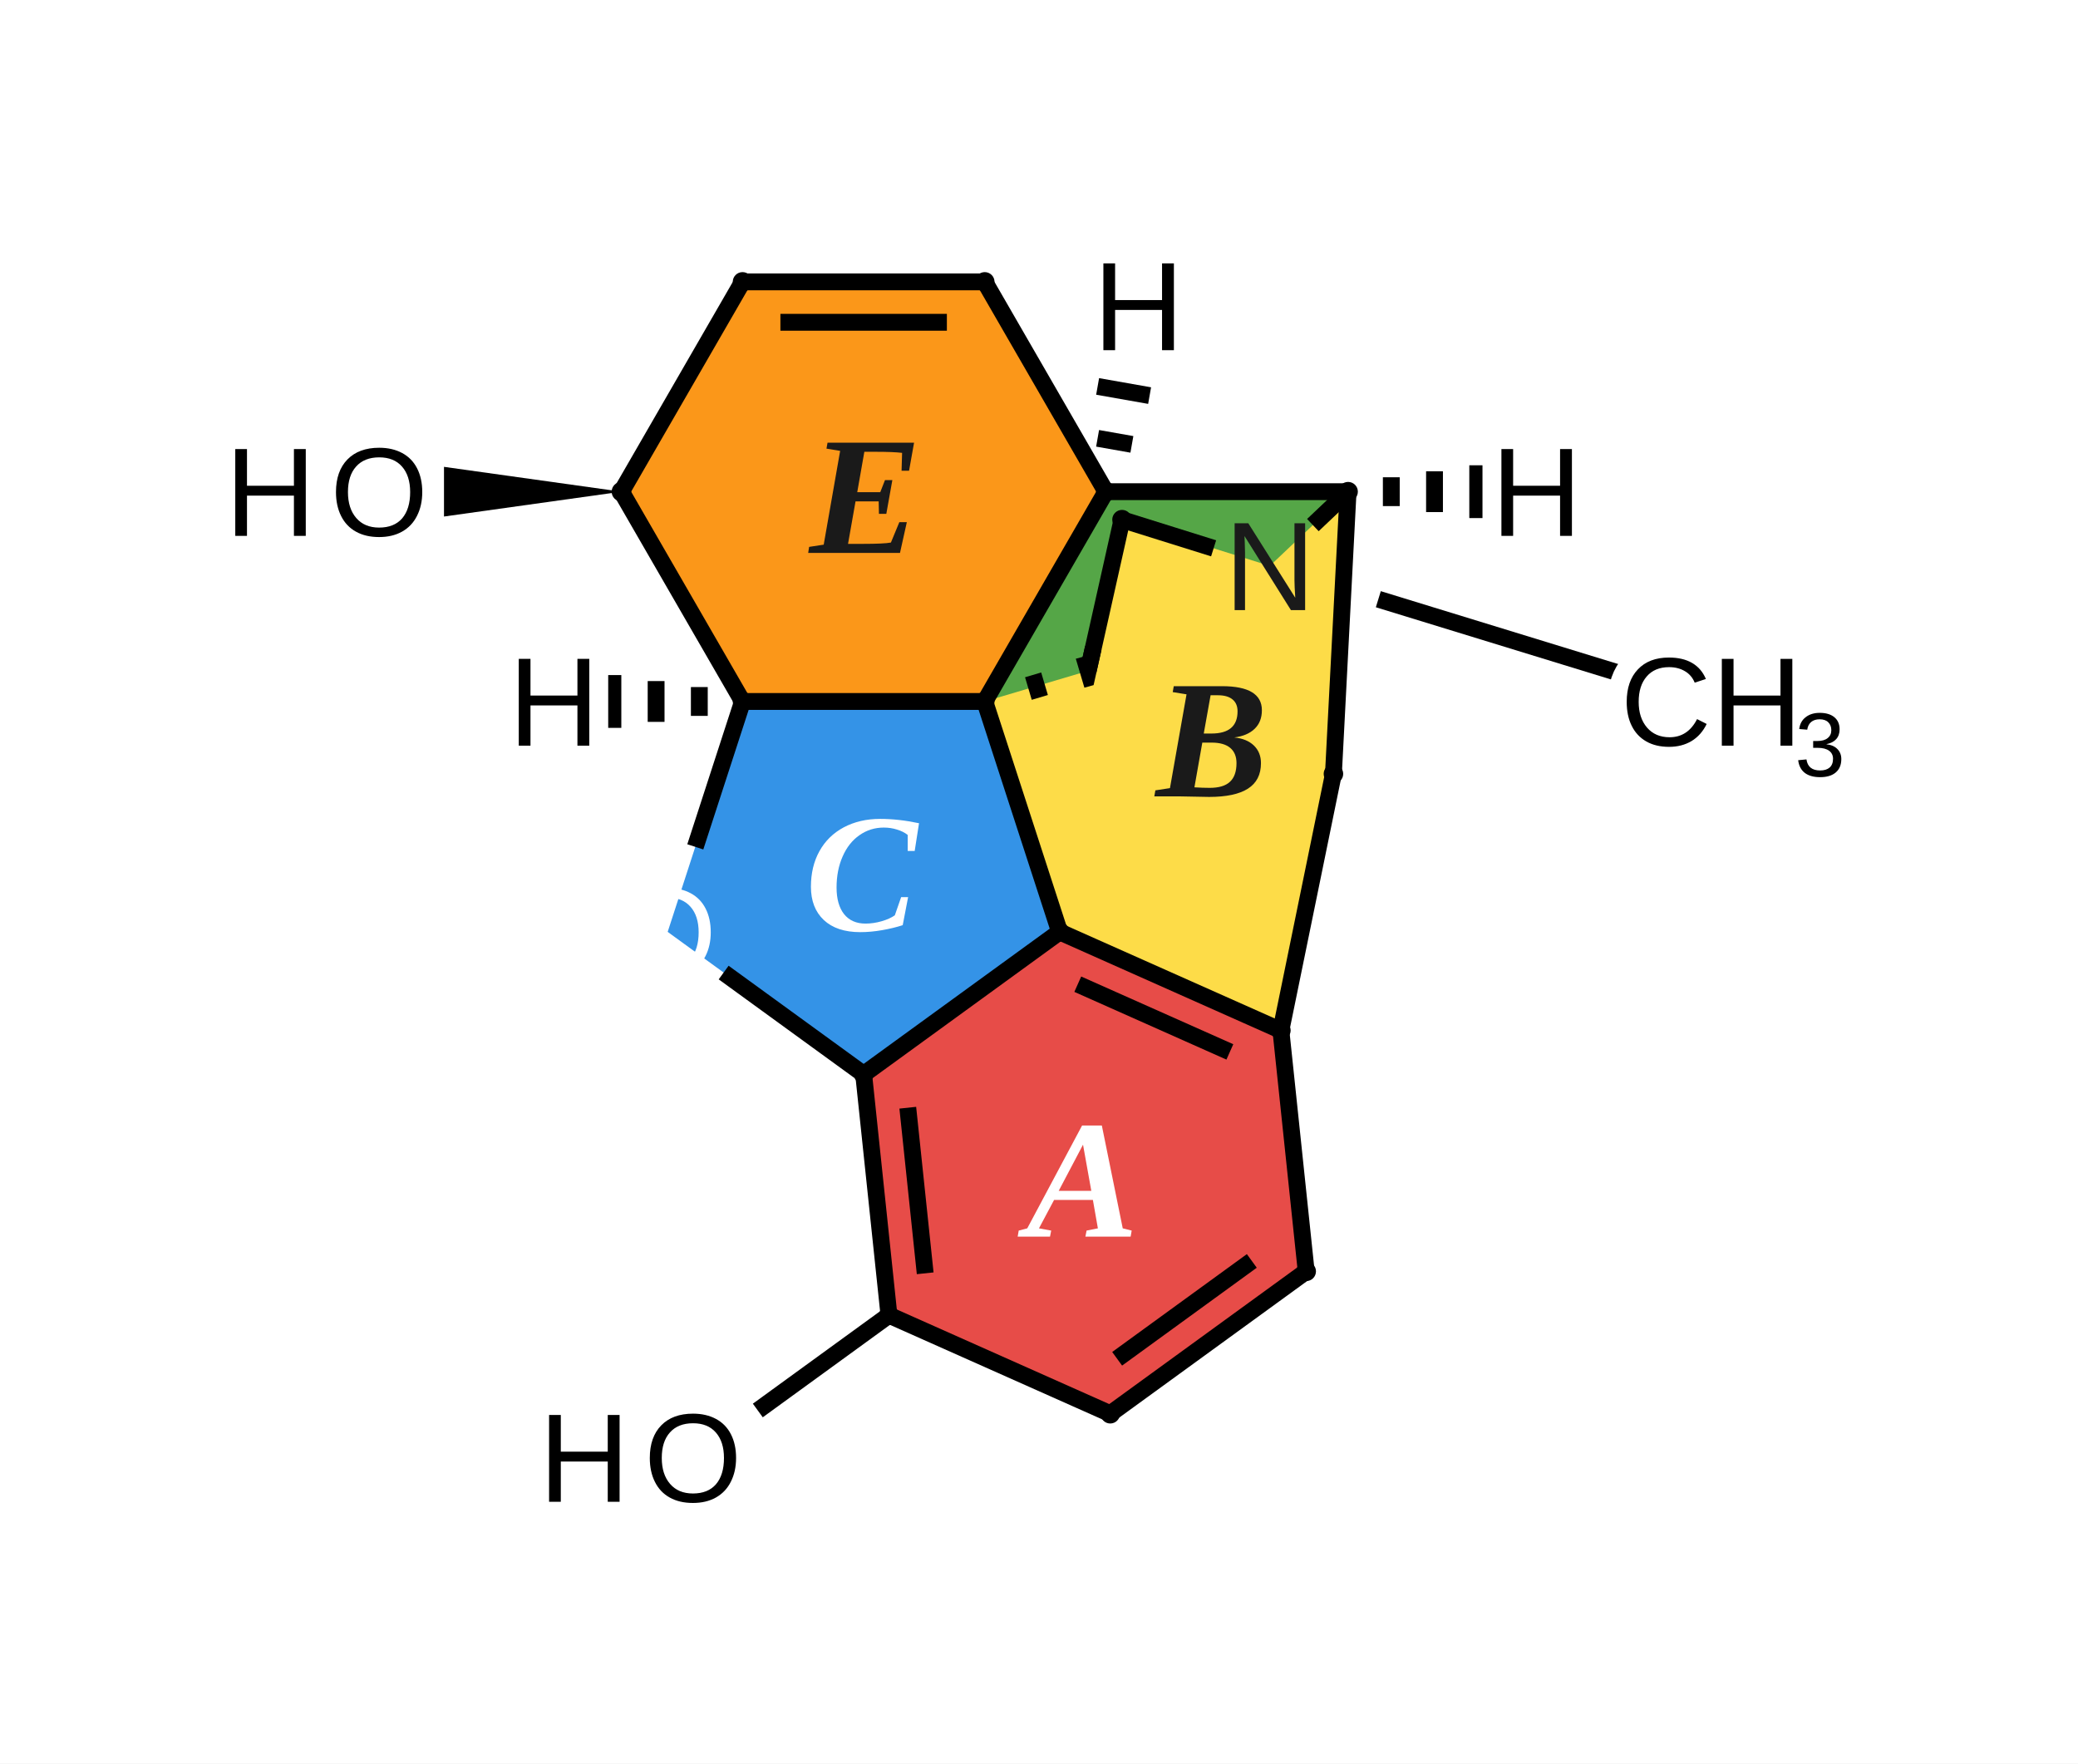
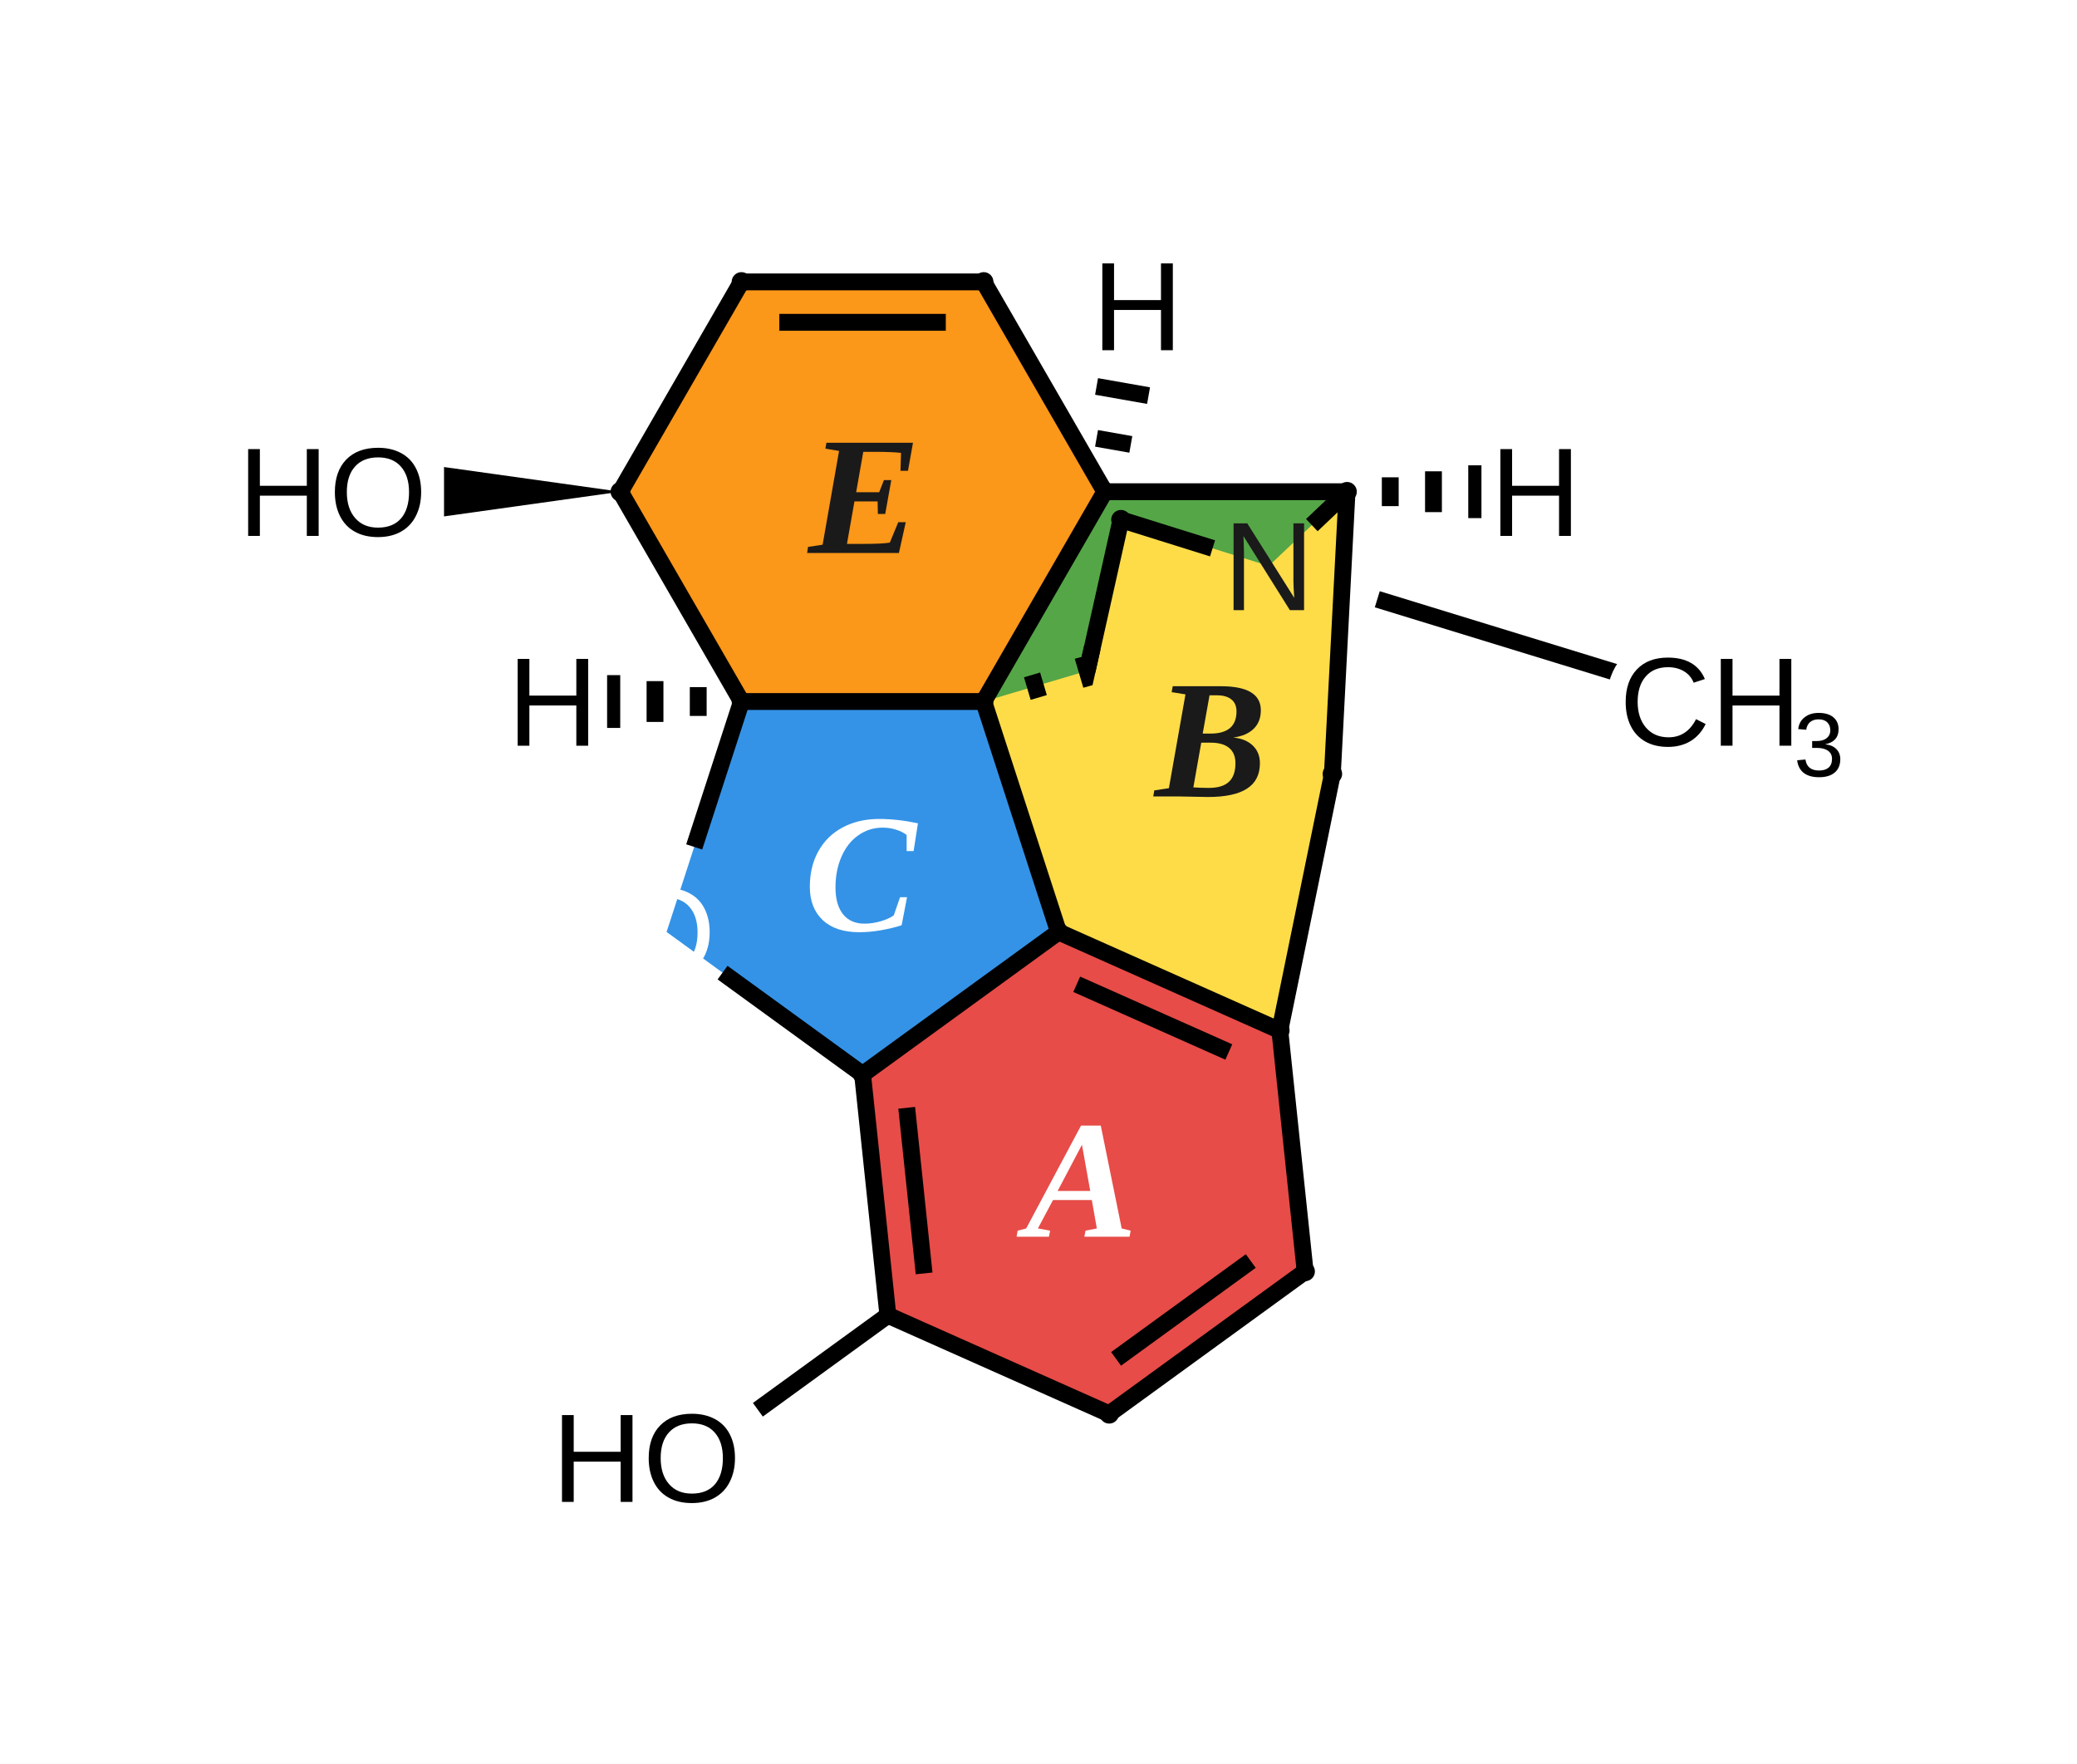
- <svg xmlns="http://www.w3.org/2000/svg" width="246.882" height="209.503" viewBox="283.809 424.681 246.882 209.503" role="img" aria-label="morphine">
-   <rect x="283.809" y="424.681" width="246.882" height="209.503" fill="#ffffff" />
+ <svg xmlns="http://www.w3.org/2000/svg" width="246.747" height="209.503" viewBox="283.944 424.681 246.747 209.503" role="img" aria-label="morphine">
+   <rect x="283.944" y="424.681" width="246.747" height="209.503" fill="#ffffff" />
  <path data-object-id="ring-fill-mol_clipboard_001-B" data-layer-index="0" data-object-type="graphic" d="M 443.973 483.09 L 415.195 483.09 L 400.805 508.012 L 409.698 535.383 L 435.988 547.088 L 442.231 516.611 Z" stroke="#fdd835" stroke-opacity="0" stroke-width="0.5" stroke-linecap="round" stroke-linejoin="round" stroke-miterlimit="4" fill="#fdd835" fill-opacity="0.9" />
  <path data-object-id="mol_clipboard_001" data-layer-index="1" data-object-type="molecule" data-chem-primitive="connected-carbon-chain" data-atom-count="24" data-bond-count="28" data-style-preset-id="chemdraft.synthetic" data-molecule-fill="true" data-molecule-fill-ring="true" data-ring-key="b1|b2|b20|b3|b4|b5" d="M 434.676 491.908 L 417.113 486.413 L 413.092 504.369 L 400.805 508.012 L 415.195 483.09 L 443.973 483.09 Z" fill="#43a047" fill-opacity="0.9" stroke="none" pointer-events="none" />
  <path data-object-id="mol_clipboard_001" data-layer-index="1" data-object-type="molecule" data-chem-primitive="connected-carbon-chain" data-atom-count="24" data-bond-count="28" data-style-preset-id="chemdraft.synthetic" data-molecule-fill="true" data-molecule-fill-ring="true" data-ring-key="b10|b11|b12|b24|b8|b9" d="M 435.988 547.088 L 438.996 575.709 L 415.715 592.625 L 389.424 580.918 L 386.416 552.299 L 409.698 535.383 Z" fill="#e53935" fill-opacity="0.9" stroke="none" pointer-events="none" />
  <path data-object-id="mol_clipboard_001" data-layer-index="1" data-object-type="molecule" data-chem-primitive="connected-carbon-chain" data-atom-count="24" data-bond-count="28" data-style-preset-id="chemdraft.synthetic" data-molecule-fill="true" data-molecule-fill-ring="true" data-ring-key="b14|b15|b21|b22|b9" d="M 409.698 535.383 L 386.416 552.299 L 363.134 535.383 L 372.027 508.012 L 400.805 508.012 Z" fill="#1e88e5" fill-opacity="0.9" stroke="none" pointer-events="none" />
  <path data-object-id="mol_clipboard_001" data-layer-index="1" data-object-type="molecule" data-chem-primitive="connected-carbon-chain" data-atom-count="24" data-bond-count="28" data-style-preset-id="chemdraft.synthetic" data-molecule-fill="true" data-molecule-fill-ring="true" data-ring-key="b16|b17|b18|b22|b23|b4" d="M 400.805 508.012 L 372.027 508.012 L 357.638 483.09 L 372.027 458.166 L 400.805 458.166 L 415.195 483.09 Z" fill="#fb8c00" fill-opacity="0.9" stroke="none" pointer-events="none" />
  <g data-object-id="mol_clipboard_001" data-layer-index="1" data-object-type="molecule" data-chem-primitive="connected-carbon-chain" data-atom-count="24" data-bond-count="28" data-style-preset-id="chemdraft.synthetic" data-bond-layer-id="b0">
    <line data-bond-id="b0" data-bond-order="single" data-bond-segment="primary" x1="475.841" y1="504.544" x2="447.565" y2="495.864" stroke="#000000" stroke-width="2" stroke-linecap="butt" />
  </g>
  <g data-object-id="mol_clipboard_001" data-layer-index="1" data-object-type="molecule" data-chem-primitive="connected-carbon-chain" data-atom-count="24" data-bond-count="28" data-style-preset-id="chemdraft.synthetic" data-bond-layer-id="b1">
    <line data-bond-id="b1" data-bond-order="single" data-bond-segment="primary" x1="427.995" y1="489.818" x2="417.113" y2="486.413" stroke="#000000" stroke-width="2" stroke-linecap="butt" />
  </g>
  <g data-object-id="mol_clipboard_001" data-layer-index="1" data-object-type="molecule" data-chem-primitive="connected-carbon-chain" data-atom-count="24" data-bond-count="28" data-style-preset-id="chemdraft.synthetic" data-bond-layer-id="b2">
    <line data-bond-id="b2" data-bond-order="single" data-bond-segment="primary" x1="417.113" y1="486.413" x2="413.092" y2="504.369" stroke="#000000" stroke-width="2" stroke-linecap="butt" />
  </g>
  <g data-object-id="mol_clipboard_001" data-layer-index="1" data-object-type="molecule" data-chem-primitive="connected-carbon-chain" data-atom-count="24" data-bond-count="28" data-style-preset-id="chemdraft.synthetic" data-bond-layer-id="b3">
    <g data-bond-id="b3" data-bond-order="single" data-bond-segment="primary" data-bond-style="hashed">
      <line data-bond-hash-index="0" x1="407.346" y1="507.53" x2="406.551" y2="504.851" stroke="#000000" stroke-width="2" stroke-linecap="butt" />
      <polygon data-bond-hash-index="1" points="412.643,506.373 413.736,506.069 414.678,501.861 412.727,501.424 412.438,502.715 411.623,502.933" fill="#000000" stroke="none" />
    </g>
  </g>
  <g data-object-id="mol_clipboard_001" data-layer-index="1" data-object-type="molecule" data-chem-primitive="connected-carbon-chain" data-atom-count="24" data-bond-count="28" data-style-preset-id="chemdraft.synthetic" data-bond-layer-id="b4">
    <line data-bond-id="b4" data-bond-order="single" data-bond-segment="primary" x1="400.805" y1="508.012" x2="415.195" y2="483.09" stroke="#000000" stroke-width="2" stroke-linecap="butt" />
  </g>
  <g data-object-id="mol_clipboard_001" data-layer-index="1" data-object-type="molecule" data-chem-primitive="connected-carbon-chain" data-atom-count="24" data-bond-count="28" data-style-preset-id="chemdraft.synthetic" data-bond-layer-id="b5">
    <line data-bond-id="b5" data-bond-order="single" data-bond-segment="primary" x1="415.195" y1="483.09" x2="443.973" y2="483.09" stroke="#000000" stroke-width="2" stroke-linecap="butt" />
  </g>
  <g data-object-id="mol_clipboard_001" data-layer-index="1" data-object-type="molecule" data-chem-primitive="connected-carbon-chain" data-atom-count="24" data-bond-count="28" data-style-preset-id="chemdraft.synthetic" data-bond-layer-id="b6">
    <line data-bond-id="b6" data-bond-order="single" data-bond-segment="primary" x1="443.973" y1="483.09" x2="442.231" y2="516.611" stroke="#000000" stroke-width="2" stroke-linecap="butt" />
  </g>
  <g data-object-id="mol_clipboard_001" data-layer-index="1" data-object-type="molecule" data-chem-primitive="connected-carbon-chain" data-atom-count="24" data-bond-count="28" data-style-preset-id="chemdraft.synthetic" data-bond-layer-id="b7">
    <line data-bond-id="b7" data-bond-order="single" data-bond-segment="primary" x1="442.231" y1="516.611" x2="435.988" y2="547.088" stroke="#000000" stroke-width="2" stroke-linecap="butt" />
  </g>
  <g data-object-id="mol_clipboard_001" data-layer-index="1" data-object-type="molecule" data-chem-primitive="connected-carbon-chain" data-atom-count="24" data-bond-count="28" data-style-preset-id="chemdraft.synthetic" data-bond-layer-id="b8">
    <line data-bond-id="b8" data-bond-order="double" data-bond-segment="primary" data-double-bond-side="right" x1="435.988" y1="547.088" x2="409.698" y2="535.383" stroke="#000000" stroke-width="2" stroke-linecap="butt" />
    <line data-bond-id="b8" data-bond-order="double" data-bond-segment="secondary" data-double-bond-side="right" x1="429.925" y1="549.642" x2="411.857" y2="541.598" stroke="#000000" stroke-width="2" stroke-linecap="butt" />
  </g>
  <g data-object-id="mol_clipboard_001" data-layer-index="1" data-object-type="molecule" data-chem-primitive="connected-carbon-chain" data-atom-count="24" data-bond-count="28" data-style-preset-id="chemdraft.synthetic" data-bond-layer-id="b9">
    <line data-bond-id="b9" data-bond-order="single" data-bond-segment="primary" x1="409.698" y1="535.383" x2="386.416" y2="552.299" stroke="#000000" stroke-width="2" stroke-linecap="butt" />
  </g>
  <g data-object-id="mol_clipboard_001" data-layer-index="1" data-object-type="molecule" data-chem-primitive="connected-carbon-chain" data-atom-count="24" data-bond-count="28" data-style-preset-id="chemdraft.synthetic" data-bond-layer-id="b10">
    <line data-bond-id="b10" data-bond-order="double" data-bond-segment="primary" data-double-bond-side="right" x1="386.416" y1="552.299" x2="389.424" y2="580.918" stroke="#000000" stroke-width="2" stroke-linecap="butt" />
    <line data-bond-id="b10" data-bond-order="double" data-bond-segment="secondary" data-double-bond-side="right" x1="391.66" y1="556.272" x2="393.728" y2="575.941" stroke="#000000" stroke-width="2" stroke-linecap="butt" />
  </g>
  <g data-object-id="mol_clipboard_001" data-layer-index="1" data-object-type="molecule" data-chem-primitive="connected-carbon-chain" data-atom-count="24" data-bond-count="28" data-style-preset-id="chemdraft.synthetic" data-bond-layer-id="b11">
    <line data-bond-id="b11" data-bond-order="single" data-bond-segment="primary" x1="389.424" y1="580.918" x2="415.715" y2="592.625" stroke="#000000" stroke-width="2" stroke-linecap="butt" />
  </g>
  <g data-object-id="mol_clipboard_001" data-layer-index="1" data-object-type="molecule" data-chem-primitive="connected-carbon-chain" data-atom-count="24" data-bond-count="28" data-style-preset-id="chemdraft.synthetic" data-bond-layer-id="b12">
    <line data-bond-id="b12" data-bond-order="double" data-bond-segment="primary" data-double-bond-side="right" x1="415.715" y1="592.625" x2="438.996" y2="575.709" stroke="#000000" stroke-width="2" stroke-linecap="butt" />
    <line data-bond-id="b12" data-bond-order="double" data-bond-segment="secondary" data-double-bond-side="right" x1="416.534" y1="586.097" x2="432.534" y2="574.471" stroke="#000000" stroke-width="2" stroke-linecap="butt" />
  </g>
  <g data-object-id="mol_clipboard_001" data-layer-index="1" data-object-type="molecule" data-chem-primitive="connected-carbon-chain" data-atom-count="24" data-bond-count="28" data-style-preset-id="chemdraft.synthetic" data-bond-layer-id="b13">
-     <line data-bond-id="b13" data-bond-order="single" data-bond-segment="primary" x1="389.424" y1="580.918" x2="373.843" y2="592.239" stroke="#000000" stroke-width="2" stroke-linecap="butt" />
+     <line data-bond-id="b13" data-bond-order="single" data-bond-segment="primary" x1="389.424" y1="580.918" x2="373.978" y2="592.141" stroke="#000000" stroke-width="2" stroke-linecap="butt" />
  </g>
  <g data-object-id="mol_clipboard_001" data-layer-index="1" data-object-type="molecule" data-chem-primitive="connected-carbon-chain" data-atom-count="24" data-bond-count="28" data-style-preset-id="chemdraft.synthetic" data-bond-layer-id="b14">
    <line data-bond-id="b14" data-bond-order="single" data-bond-segment="primary" x1="386.416" y1="552.299" x2="369.784" y2="540.214" stroke="#000000" stroke-width="2" stroke-linecap="butt" />
  </g>
  <g data-object-id="mol_clipboard_001" data-layer-index="1" data-object-type="molecule" data-chem-primitive="connected-carbon-chain" data-atom-count="24" data-bond-count="28" data-style-preset-id="chemdraft.synthetic" data-bond-layer-id="b15">
    <line data-bond-id="b15" data-bond-order="single" data-bond-segment="primary" x1="372.027" y1="508.012" x2="366.416" y2="525.283" stroke="#000000" stroke-width="2" stroke-linecap="butt" />
  </g>
  <g data-object-id="mol_clipboard_001" data-layer-index="1" data-object-type="molecule" data-chem-primitive="connected-carbon-chain" data-atom-count="24" data-bond-count="28" data-style-preset-id="chemdraft.synthetic" data-bond-layer-id="b16">
    <line data-bond-id="b16" data-bond-order="single" data-bond-segment="primary" x1="372.027" y1="508.012" x2="357.638" y2="483.09" stroke="#000000" stroke-width="2" stroke-linecap="butt" />
  </g>
  <g data-object-id="mol_clipboard_001" data-layer-index="1" data-object-type="molecule" data-chem-primitive="connected-carbon-chain" data-atom-count="24" data-bond-count="28" data-style-preset-id="chemdraft.synthetic" data-bond-layer-id="b17">
    <line data-bond-id="b17" data-bond-order="single" data-bond-segment="primary" x1="357.638" y1="483.09" x2="372.027" y2="458.166" stroke="#000000" stroke-width="2" stroke-linecap="butt" />
  </g>
  <g data-object-id="mol_clipboard_001" data-layer-index="1" data-object-type="molecule" data-chem-primitive="connected-carbon-chain" data-atom-count="24" data-bond-count="28" data-style-preset-id="chemdraft.synthetic" data-bond-layer-id="b18">
    <line data-bond-id="b18" data-bond-order="double" data-bond-segment="primary" data-double-bond-side="left" x1="372.027" y1="458.166" x2="400.805" y2="458.166" stroke="#000000" stroke-width="2" stroke-linecap="butt" />
    <line data-bond-id="b18" data-bond-order="double" data-bond-segment="secondary" data-double-bond-side="left" x1="376.527" y1="462.966" x2="396.305" y2="462.966" stroke="#000000" stroke-width="2" stroke-linecap="butt" />
  </g>
  <g data-object-id="mol_clipboard_001" data-layer-index="1" data-object-type="molecule" data-chem-primitive="connected-carbon-chain" data-atom-count="24" data-bond-count="28" data-style-preset-id="chemdraft.synthetic" data-bond-layer-id="b19">
-     <polygon data-bond-id="b19" data-bond-order="single" data-bond-segment="primary" data-bond-style="wedge" points="357.638,483.09 336.559,480.139 336.559,486.041" fill="#000000" stroke="none" />
+     <polygon data-bond-id="b19" data-bond-order="single" data-bond-segment="primary" data-bond-style="wedge" points="357.638,483.09 336.694,480.158 336.694,486.022" fill="#000000" stroke="none" />
  </g>
  <g data-object-id="mol_clipboard_001" data-layer-index="1" data-object-type="molecule" data-chem-primitive="connected-carbon-chain" data-atom-count="24" data-bond-count="28" data-style-preset-id="chemdraft.synthetic" data-bond-layer-id="b20">
    <line data-bond-id="b20" data-bond-order="single" data-bond-segment="primary" x1="443.973" y1="483.09" x2="439.789" y2="487.058" stroke="#000000" stroke-width="2" stroke-linecap="butt" />
  </g>
  <g data-object-id="mol_clipboard_001" data-layer-index="1" data-object-type="molecule" data-chem-primitive="connected-carbon-chain" data-atom-count="24" data-bond-count="28" data-style-preset-id="chemdraft.synthetic" data-bond-layer-id="b21">
    <line data-bond-id="b21" data-bond-order="single" data-bond-segment="primary" x1="409.698" y1="535.383" x2="400.805" y2="508.012" stroke="#000000" stroke-width="2" stroke-linecap="butt" />
  </g>
  <g data-object-id="mol_clipboard_001" data-layer-index="1" data-object-type="molecule" data-chem-primitive="connected-carbon-chain" data-atom-count="24" data-bond-count="28" data-style-preset-id="chemdraft.synthetic" data-bond-layer-id="b22">
    <line data-bond-id="b22" data-bond-order="single" data-bond-segment="primary" x1="372.027" y1="508.012" x2="400.805" y2="508.012" stroke="#000000" stroke-width="2" stroke-linecap="butt" />
  </g>
  <g data-object-id="mol_clipboard_001" data-layer-index="1" data-object-type="molecule" data-chem-primitive="connected-carbon-chain" data-atom-count="24" data-bond-count="28" data-style-preset-id="chemdraft.synthetic" data-bond-layer-id="b23">
    <line data-bond-id="b23" data-bond-order="single" data-bond-segment="primary" x1="415.195" y1="483.09" x2="400.805" y2="458.166" stroke="#000000" stroke-width="2" stroke-linecap="butt" />
  </g>
  <g data-object-id="mol_clipboard_001" data-layer-index="1" data-object-type="molecule" data-chem-primitive="connected-carbon-chain" data-atom-count="24" data-bond-count="28" data-style-preset-id="chemdraft.synthetic" data-bond-layer-id="b24">
    <line data-bond-id="b24" data-bond-order="single" data-bond-segment="primary" x1="438.996" y1="575.709" x2="435.988" y2="547.088" stroke="#000000" stroke-width="2" stroke-linecap="butt" />
  </g>
  <g data-object-id="mol_clipboard_001" data-layer-index="1" data-object-type="molecule" data-chem-primitive="connected-carbon-chain" data-atom-count="24" data-bond-count="28" data-style-preset-id="chemdraft.synthetic" data-bond-layer-id="b_h_a5">
    <g data-bond-id="b_h_a5" data-bond-order="single" data-bond-segment="primary" data-bond-style="hashed">
      <line data-bond-hash-index="0" x1="418.286" y1="477.47" x2="414.212" y2="476.751" stroke="#000000" stroke-width="2" stroke-linecap="butt" />
      <line data-bond-hash-index="1" x1="420.392" y1="471.675" x2="414.215" y2="470.586" stroke="#000000" stroke-width="2" stroke-linecap="butt" />
    </g>
  </g>
  <g data-object-id="mol_clipboard_001" data-layer-index="1" data-object-type="molecule" data-chem-primitive="connected-carbon-chain" data-atom-count="24" data-bond-count="28" data-style-preset-id="chemdraft.synthetic" data-bond-layer-id="b_h_a6">
    <g data-bond-id="b_h_a6" data-bond-order="single" data-bond-segment="primary" data-bond-style="hashed">
      <line data-bond-hash-index="0" x1="449.106" y1="484.802" x2="449.106" y2="481.378" stroke="#000000" stroke-width="2" stroke-linecap="butt" />
      <line data-bond-hash-index="1" x1="454.24" y1="485.514" x2="454.24" y2="480.666" stroke="#000000" stroke-width="2" stroke-linecap="butt" />
      <line data-bond-hash-index="2" x1="459.373" y1="486.226" x2="459.373" y2="479.954" stroke="#000000" stroke-width="2" stroke-linecap="butt" />
    </g>
  </g>
  <g data-object-id="mol_clipboard_001" data-layer-index="1" data-object-type="molecule" data-chem-primitive="connected-carbon-chain" data-atom-count="24" data-bond-count="28" data-style-preset-id="chemdraft.synthetic" data-bond-layer-id="b_h_a16">
    <g data-bond-id="b_h_a16" data-bond-order="single" data-bond-segment="primary" data-bond-style="hashed">
      <line data-bond-hash-index="0" x1="366.894" y1="506.3" x2="366.894" y2="509.724" stroke="#000000" stroke-width="2" stroke-linecap="butt" />
      <line data-bond-hash-index="1" x1="361.76" y1="505.588" x2="361.76" y2="510.436" stroke="#000000" stroke-width="2" stroke-linecap="butt" />
      <line data-bond-hash-index="2" x1="356.627" y1="504.876" x2="356.627" y2="511.148" stroke="#000000" stroke-width="2" stroke-linecap="butt" />
    </g>
  </g>
  <circle data-object-id="mol_clipboard_001" data-layer-index="1" data-object-type="molecule" data-chem-primitive="connected-carbon-chain" data-atom-count="24" data-bond-count="28" data-style-preset-id="chemdraft.synthetic" data-atom-id="a2" cx="417.113" cy="486.413" r="1.16" fill="#000000" stroke="none" pointer-events="none" />
  <circle data-object-id="mol_clipboard_001" data-layer-index="1" data-object-type="molecule" data-chem-primitive="connected-carbon-chain" data-atom-count="24" data-bond-count="28" data-style-preset-id="chemdraft.synthetic" data-atom-id="a4" cx="400.805" cy="508.012" r="1.16" fill="#000000" stroke="none" pointer-events="none" />
  <circle data-object-id="mol_clipboard_001" data-layer-index="1" data-object-type="molecule" data-chem-primitive="connected-carbon-chain" data-atom-count="24" data-bond-count="28" data-style-preset-id="chemdraft.synthetic" data-atom-id="a5" cx="415.195" cy="483.09" r="1.16" fill="#000000" stroke="none" pointer-events="none" />
  <circle data-object-id="mol_clipboard_001" data-layer-index="1" data-object-type="molecule" data-chem-primitive="connected-carbon-chain" data-atom-count="24" data-bond-count="28" data-style-preset-id="chemdraft.synthetic" data-atom-id="a6" cx="443.973" cy="483.09" r="1.16" fill="#000000" stroke="none" pointer-events="none" />
  <circle data-object-id="mol_clipboard_001" data-layer-index="1" data-object-type="molecule" data-chem-primitive="connected-carbon-chain" data-atom-count="24" data-bond-count="28" data-style-preset-id="chemdraft.synthetic" data-atom-id="a7" cx="442.231" cy="516.611" r="1.16" fill="#000000" stroke="none" pointer-events="none" />
  <circle data-object-id="mol_clipboard_001" data-layer-index="1" data-object-type="molecule" data-chem-primitive="connected-carbon-chain" data-atom-count="24" data-bond-count="28" data-style-preset-id="chemdraft.synthetic" data-atom-id="a8" cx="435.988" cy="547.088" r="1.16" fill="#000000" stroke="none" pointer-events="none" />
  <circle data-object-id="mol_clipboard_001" data-layer-index="1" data-object-type="molecule" data-chem-primitive="connected-carbon-chain" data-atom-count="24" data-bond-count="28" data-style-preset-id="chemdraft.synthetic" data-atom-id="a9" cx="409.698" cy="535.383" r="1.16" fill="#000000" stroke="none" pointer-events="none" />
  <circle data-object-id="mol_clipboard_001" data-layer-index="1" data-object-type="molecule" data-chem-primitive="connected-carbon-chain" data-atom-count="24" data-bond-count="28" data-style-preset-id="chemdraft.synthetic" data-atom-id="a10" cx="386.416" cy="552.299" r="1.16" fill="#000000" stroke="none" pointer-events="none" />
  <circle data-object-id="mol_clipboard_001" data-layer-index="1" data-object-type="molecule" data-chem-primitive="connected-carbon-chain" data-atom-count="24" data-bond-count="28" data-style-preset-id="chemdraft.synthetic" data-atom-id="a11" cx="389.424" cy="580.918" r="1.16" fill="#000000" stroke="none" pointer-events="none" />
  <circle data-object-id="mol_clipboard_001" data-layer-index="1" data-object-type="molecule" data-chem-primitive="connected-carbon-chain" data-atom-count="24" data-bond-count="28" data-style-preset-id="chemdraft.synthetic" data-atom-id="a12" cx="415.715" cy="592.625" r="1.16" fill="#000000" stroke="none" pointer-events="none" />
  <circle data-object-id="mol_clipboard_001" data-layer-index="1" data-object-type="molecule" data-chem-primitive="connected-carbon-chain" data-atom-count="24" data-bond-count="28" data-style-preset-id="chemdraft.synthetic" data-atom-id="a13" cx="438.996" cy="575.709" r="1.16" fill="#000000" stroke="none" pointer-events="none" />
  <circle data-object-id="mol_clipboard_001" data-layer-index="1" data-object-type="molecule" data-chem-primitive="connected-carbon-chain" data-atom-count="24" data-bond-count="28" data-style-preset-id="chemdraft.synthetic" data-atom-id="a16" cx="372.027" cy="508.012" r="1.16" fill="#000000" stroke="none" pointer-events="none" />
  <circle data-object-id="mol_clipboard_001" data-layer-index="1" data-object-type="molecule" data-chem-primitive="connected-carbon-chain" data-atom-count="24" data-bond-count="28" data-style-preset-id="chemdraft.synthetic" data-atom-id="a17" cx="357.638" cy="483.09" r="1.16" fill="#000000" stroke="none" pointer-events="none" />
  <circle data-object-id="mol_clipboard_001" data-layer-index="1" data-object-type="molecule" data-chem-primitive="connected-carbon-chain" data-atom-count="24" data-bond-count="28" data-style-preset-id="chemdraft.synthetic" data-atom-id="a18" cx="372.027" cy="458.166" r="1.16" fill="#000000" stroke="none" pointer-events="none" />
  <circle data-object-id="mol_clipboard_001" data-layer-index="1" data-object-type="molecule" data-chem-primitive="connected-carbon-chain" data-atom-count="24" data-bond-count="28" data-style-preset-id="chemdraft.synthetic" data-atom-id="a19" cx="400.805" cy="458.166" r="1.16" fill="#000000" stroke="none" pointer-events="none" />
  <g data-object-id="mol_clipboard_001" data-layer-index="1" data-object-type="molecule" data-chem-primitive="connected-carbon-chain" data-atom-count="24" data-bond-count="28" data-style-preset-id="chemdraft.synthetic" transform="translate(487.141 508.012)" data-atom-label="CH3" fill="#000000" font-family="Arial, Helvetica, sans-serif" font-size="15" font-weight="400" font-style="normal">
    <text x="0" y="0" dy="0.35em" text-anchor="middle" fill="#ffffff" stroke="#ffffff" stroke-width="4.5" stroke-linejoin="round" stroke-linecap="round" aria-hidden="true">CH</text>
    <text x="9.9" y="5.1" dy="0.35em" text-anchor="start" font-size="10.8" fill="#ffffff" stroke="#ffffff" stroke-width="4.5" stroke-linejoin="round" stroke-linecap="round" aria-hidden="true">3</text>
    <text data-atom-label-run="normal" x="0" y="0" dy="0.35em" text-anchor="middle">CH</text>
    <text data-atom-label-run="subscript" x="9.9" y="5.1" dy="0.35em" text-anchor="start" font-size="10.8">3</text>
  </g>
  <g data-object-id="mol_clipboard_001" data-layer-index="1" data-object-type="molecule" data-chem-primitive="connected-carbon-chain" data-atom-count="24" data-bond-count="28" data-style-preset-id="chemdraft.synthetic" transform="translate(434.676 491.908)" data-atom-label="N" fill="#1a1a1a" font-family="Arial, Helvetica, sans-serif" font-size="15" font-weight="400" font-style="normal">
    <text data-atom-label-run="normal" x="0" y="0" dy="0.35em" text-anchor="middle">N</text>
  </g>
  <g data-object-id="mol_clipboard_001" data-layer-index="1" data-object-type="molecule" data-chem-primitive="connected-carbon-chain" data-atom-count="24" data-bond-count="28" data-style-preset-id="chemdraft.synthetic" transform="translate(366.143 597.834)" data-atom-label="HO" fill="#000000" font-family="Arial, Helvetica, sans-serif" font-size="15" font-weight="400" font-style="normal">
-     <text x="-7.5" y="0" dy="0.35em" text-anchor="end" fill="#ffffff" stroke="#ffffff" stroke-width="4.5" stroke-linejoin="round" stroke-linecap="round" aria-hidden="true">H</text>
+     <text x="-5.835" y="0" dy="0.35em" text-anchor="end" fill="#ffffff" stroke="#ffffff" stroke-width="4.5" stroke-linejoin="round" stroke-linecap="round" aria-hidden="true">H</text>
    <text x="0" y="0" dy="0.35em" text-anchor="middle" fill="#ffffff" stroke="#ffffff" stroke-width="4.5" stroke-linejoin="round" stroke-linecap="round" aria-hidden="true">O</text>
-     <text data-atom-label-run="normal" x="-7.5" y="0" dy="0.35em" text-anchor="end">H</text>
+     <text data-atom-label-run="normal" x="-5.835" y="0" dy="0.35em" text-anchor="end">H</text>
    <text data-atom-label-run="normal" x="0" y="0" dy="0.35em" text-anchor="middle">O</text>
  </g>
  <g data-object-id="mol_clipboard_001" data-layer-index="1" data-object-type="molecule" data-chem-primitive="connected-carbon-chain" data-atom-count="24" data-bond-count="28" data-style-preset-id="chemdraft.synthetic" transform="translate(363.134 535.383)" data-atom-label="O" fill="#ffffff" font-family="Arial, Helvetica, sans-serif" font-size="15" font-weight="400" font-style="normal">
    <text data-atom-label-run="normal" x="0" y="0" dy="0.35em" text-anchor="middle">O</text>
  </g>
  <g data-object-id="mol_clipboard_001" data-layer-index="1" data-object-type="molecule" data-chem-primitive="connected-carbon-chain" data-atom-count="24" data-bond-count="28" data-style-preset-id="chemdraft.synthetic" transform="translate(328.859 483.09)" data-atom-label="HO" fill="#000000" font-family="Arial, Helvetica, sans-serif" font-size="15" font-weight="400" font-style="normal">
-     <text x="-7.5" y="0" dy="0.35em" text-anchor="end" fill="#ffffff" stroke="#ffffff" stroke-width="4.5" stroke-linejoin="round" stroke-linecap="round" aria-hidden="true">H</text>
+     <text x="-5.835" y="0" dy="0.35em" text-anchor="end" fill="#ffffff" stroke="#ffffff" stroke-width="4.5" stroke-linejoin="round" stroke-linecap="round" aria-hidden="true">H</text>
    <text x="0" y="0" dy="0.35em" text-anchor="middle" fill="#ffffff" stroke="#ffffff" stroke-width="4.5" stroke-linejoin="round" stroke-linecap="round" aria-hidden="true">O</text>
-     <text data-atom-label-run="normal" x="-7.5" y="0" dy="0.35em" text-anchor="end">H</text>
+     <text data-atom-label-run="normal" x="-5.835" y="0" dy="0.35em" text-anchor="end">H</text>
    <text data-atom-label-run="normal" x="0" y="0" dy="0.35em" text-anchor="middle">O</text>
  </g>
  <g data-object-id="mol_clipboard_001" data-layer-index="1" data-object-type="molecule" data-chem-primitive="connected-carbon-chain" data-atom-count="24" data-bond-count="28" data-style-preset-id="chemdraft.synthetic" transform="translate(419.084 461.031)" data-atom-label="H" fill="#000000" font-family="Arial, Helvetica, sans-serif" font-size="15" font-weight="400" font-style="normal">
    <defs>
      <clipPath id="label-halo-mol_clipboard_001-h_a5-clip-0" clipPathUnits="userSpaceOnUse">
        <path d="M 400.805 508.012 L 372.027 508.012 L 357.638 483.09 L 372.027 458.166 L 400.805 458.166 L 415.195 483.09 Z" />
      </clipPath>
      <pattern id="label-halo-mol_clipboard_001-h_a5" patternUnits="userSpaceOnUse" patternContentUnits="userSpaceOnUse" x="-62.447" y="-13.35" width="72.347" height="61.332" viewBox="-62.447 -13.35 72.347 61.332">
        <rect x="-62.447" y="-13.35" width="72.347" height="61.332" fill="#ffffff" />
        <g transform="scale(1) translate(-419.0843 -461.0306)">
          <g data-label-halo-ring="b16|b17|b18|b22|b23|b4" clip-path="url(#label-halo-mol_clipboard_001-h_a5-clip-0)">
            <path d="M 400.805 508.012 L 372.027 508.012 L 357.638 483.09 L 372.027 458.166 L 400.805 458.166 L 415.195 483.09 Z" stroke="none" fill="#fb8c00" fill-opacity="0.9" />
          </g>
        </g>
      </pattern>
    </defs>
    <g data-label-halo-paint="label-halo-mol_clipboard_001-h_a5">
      <text x="0" y="0" dy="0.35em" text-anchor="middle" fill="none" stroke="url(#label-halo-mol_clipboard_001-h_a5)" stroke-width="4.5" stroke-linejoin="round" stroke-linecap="round" aria-hidden="true" fill-opacity="1" stroke-opacity="1">H</text>
    </g>
    <text data-atom-label-run="normal" x="0" y="0" dy="0.35em" text-anchor="middle">H</text>
  </g>
  <g data-object-id="mol_clipboard_001" data-layer-index="1" data-object-type="molecule" data-chem-primitive="connected-carbon-chain" data-atom-count="24" data-bond-count="28" data-style-preset-id="chemdraft.synthetic" transform="translate(466.373 483.09)" data-atom-label="H" fill="#000000" font-family="Arial, Helvetica, sans-serif" font-size="15" font-weight="400" font-style="normal">
    <text x="0" y="0" dy="0.35em" text-anchor="middle" fill="#ffffff" stroke="#ffffff" stroke-width="4.5" stroke-linejoin="round" stroke-linecap="round" aria-hidden="true">H</text>
    <text data-atom-label-run="normal" x="0" y="0" dy="0.35em" text-anchor="middle">H</text>
  </g>
  <g data-object-id="mol_clipboard_001" data-layer-index="1" data-object-type="molecule" data-chem-primitive="connected-carbon-chain" data-atom-count="24" data-bond-count="28" data-style-preset-id="chemdraft.synthetic" transform="translate(349.627 508.012)" data-atom-label="H" fill="#000000" font-family="Arial, Helvetica, sans-serif" font-size="15" font-weight="400" font-style="normal">
    <defs>
      <clipPath id="label-halo-mol_clipboard_001-h_a16-clip-0" clipPathUnits="userSpaceOnUse">
        <path d="M 400.805 508.012 L 372.027 508.012 L 357.638 483.09 L 372.027 458.166 L 400.805 458.166 L 415.195 483.09 Z" />
      </clipPath>
      <pattern id="label-halo-mol_clipboard_001-h_a16" patternUnits="userSpaceOnUse" patternContentUnits="userSpaceOnUse" x="-9.9" y="-50.846" width="76.468" height="64.196" viewBox="-9.9 -50.846 76.468 64.196">
        <rect x="-9.9" y="-50.846" width="76.468" height="64.196" fill="#ffffff" />
        <g transform="scale(1) translate(-349.6269 -508.0124)">
          <g data-label-halo-ring="b16|b17|b18|b22|b23|b4" clip-path="url(#label-halo-mol_clipboard_001-h_a16-clip-0)">
            <path d="M 400.805 508.012 L 372.027 508.012 L 357.638 483.09 L 372.027 458.166 L 400.805 458.166 L 415.195 483.09 Z" stroke="none" fill="#fb8c00" fill-opacity="0.9" />
          </g>
        </g>
      </pattern>
    </defs>
    <g data-label-halo-paint="label-halo-mol_clipboard_001-h_a16">
      <text x="0" y="0" dy="0.35em" text-anchor="middle" fill="none" stroke="url(#label-halo-mol_clipboard_001-h_a16)" stroke-width="4.5" stroke-linejoin="round" stroke-linecap="round" aria-hidden="true" fill-opacity="1" stroke-opacity="1">H</text>
    </g>
    <text data-atom-label-run="normal" x="0" y="0" dy="0.35em" text-anchor="middle">H</text>
  </g>
  <text data-object-id="ring-letter-mol_clipboard_001-A" data-layer-index="2" data-object-type="text" x="412.416" y="571.583" font-family="Times New Roman, Times, serif" font-size="20" font-weight="700" font-style="italic" text-decoration="none" letter-spacing="0" text-anchor="middle" fill="#ffffff">
    <tspan x="412.416">A</tspan>
  </text>
  <text data-object-id="ring-letter-mol_clipboard_001-B" data-layer-index="3" data-object-type="text" x="427.805" y="519.29" font-family="Times New Roman, Times, serif" font-size="20" font-weight="700" font-style="italic" text-decoration="none" letter-spacing="0" text-anchor="middle" fill="#1a1a1a">
    <tspan x="427.805">B</tspan>
  </text>
  <text data-object-id="ring-letter-mol_clipboard_001-C" data-layer-index="4" data-object-type="text" x="386.134" y="535.212" font-family="Times New Roman, Times, serif" font-size="20" font-weight="700" font-style="italic" text-decoration="none" letter-spacing="0" text-anchor="middle" fill="#ffffff">
    <tspan x="386.134">C</tspan>
  </text>
  <text data-object-id="ring-letter-mol_clipboard_001-E" data-layer-index="5" data-object-type="text" x="386.638" y="490.366" font-family="Times New Roman, Times, serif" font-size="20" font-weight="700" font-style="italic" text-decoration="none" letter-spacing="0" text-anchor="middle" fill="#1a1a1a">
    <tspan x="386.638">E</tspan>
  </text>
</svg>
